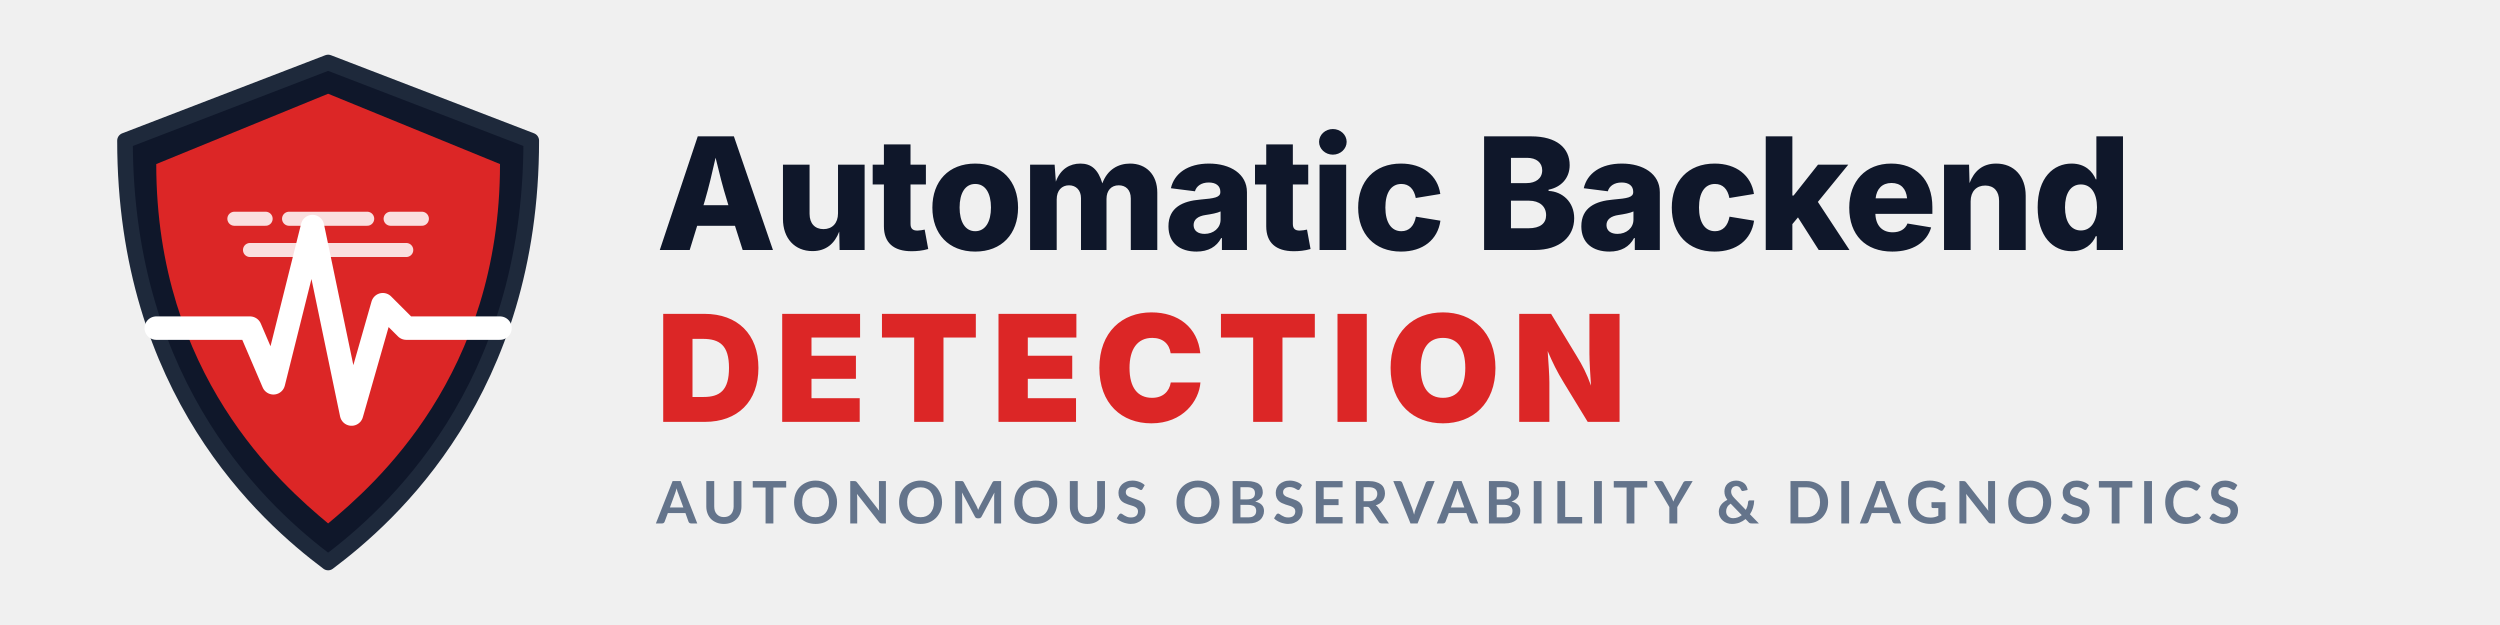
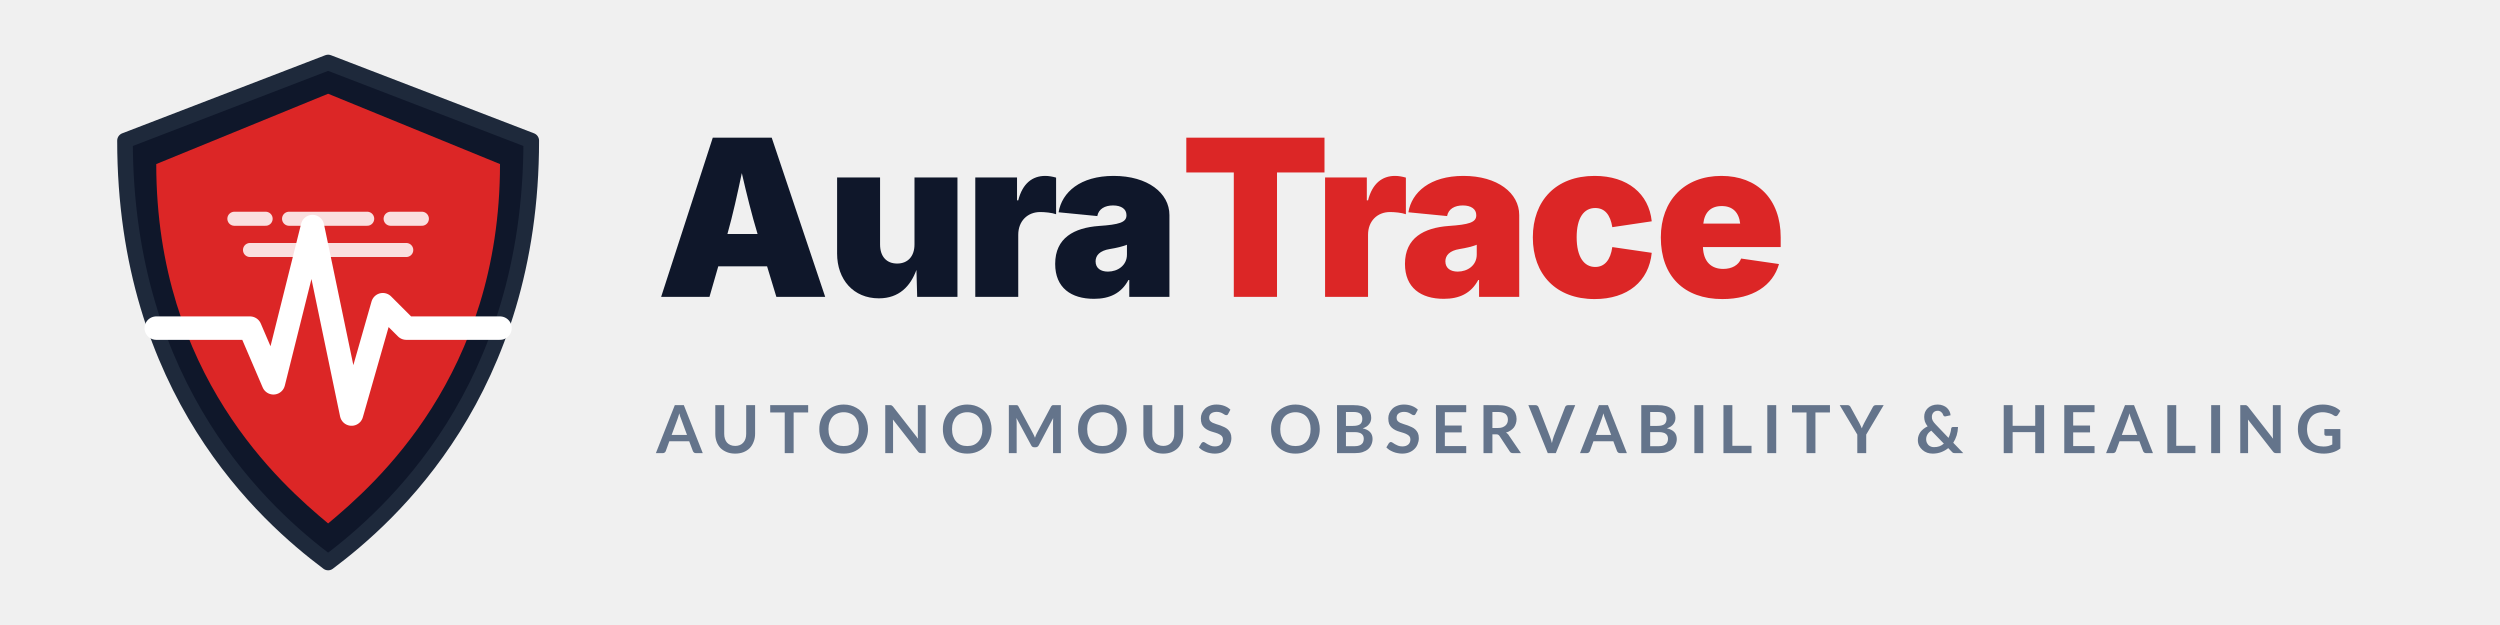
<svg xmlns="http://www.w3.org/2000/svg" viewBox="0 0 320 80" fill="none">
  <g transform="translate(8, 6)">
    <path d="M34 2 L60 12 C60 44 42 60 34 66 C26 60 8 44 8 12 Z" fill="#0f172a" stroke="#1e293b" stroke-width="2" stroke-linejoin="round" />
    <path d="M34 6 L56 15 C56 42 40 56 34 61 C28 56 12 42 12 15 Z" fill="#dc2626" />
    <g opacity="0.85" stroke="#ffffff" stroke-width="1.8" stroke-linecap="round">
      <line x1="22" y1="22" x2="26" y2="22" />
      <line x1="29" y1="22" x2="39" y2="22" />
      <line x1="42" y1="22" x2="46" y2="22" />
      <line x1="24" y1="26" x2="31" y2="26" />
      <line x1="34" y1="26" x2="44" y2="26" />
    </g>
    <path d="M12 36 L24 36 L27 43 L32 23 L37 47 L41 33 L44 36 L56 36" fill="none" stroke="#ffffff" stroke-width="3" stroke-linecap="round" stroke-linejoin="round" />
  </g>
-   <text x="84" y="32" font-family="'Montserrat', 'Inter', -apple-system, sans-serif" font-size="20" font-weight="800" fill="#0f172a" letter-spacing="-0.3">
-     Automatic Backend
+   <text x="84" y="38" font-family="'Montserrat', 'Inter', -apple-system, sans-serif" font-size="28" font-weight="900" fill="#0f172a" letter-spacing="-0.5">
+     Aura<tspan fill="#dc2626">Trace</tspan>
  </text>
-   <text x="84" y="54" font-family="'Montserrat', 'Inter', -apple-system, sans-serif" font-size="19" font-weight="900" fill="#dc2626" letter-spacing="1.5">
-     DETECTION
-   </text>
-   <text x="84" y="67" font-family="'Lato', -apple-system, sans-serif" font-size="7.5" font-weight="700" fill="#64748b" letter-spacing="0.8">
-     AUTONOMOUS OBSERVABILITY &amp; DIAGNOSTICS
+   <text x="84" y="58" font-family="'Lato', -apple-system, sans-serif" font-size="8.5" font-weight="700" fill="#64748b" letter-spacing="1.2">
+     AUTONOMOUS OBSERVABILITY &amp; HEALING
  </text>
</svg>
